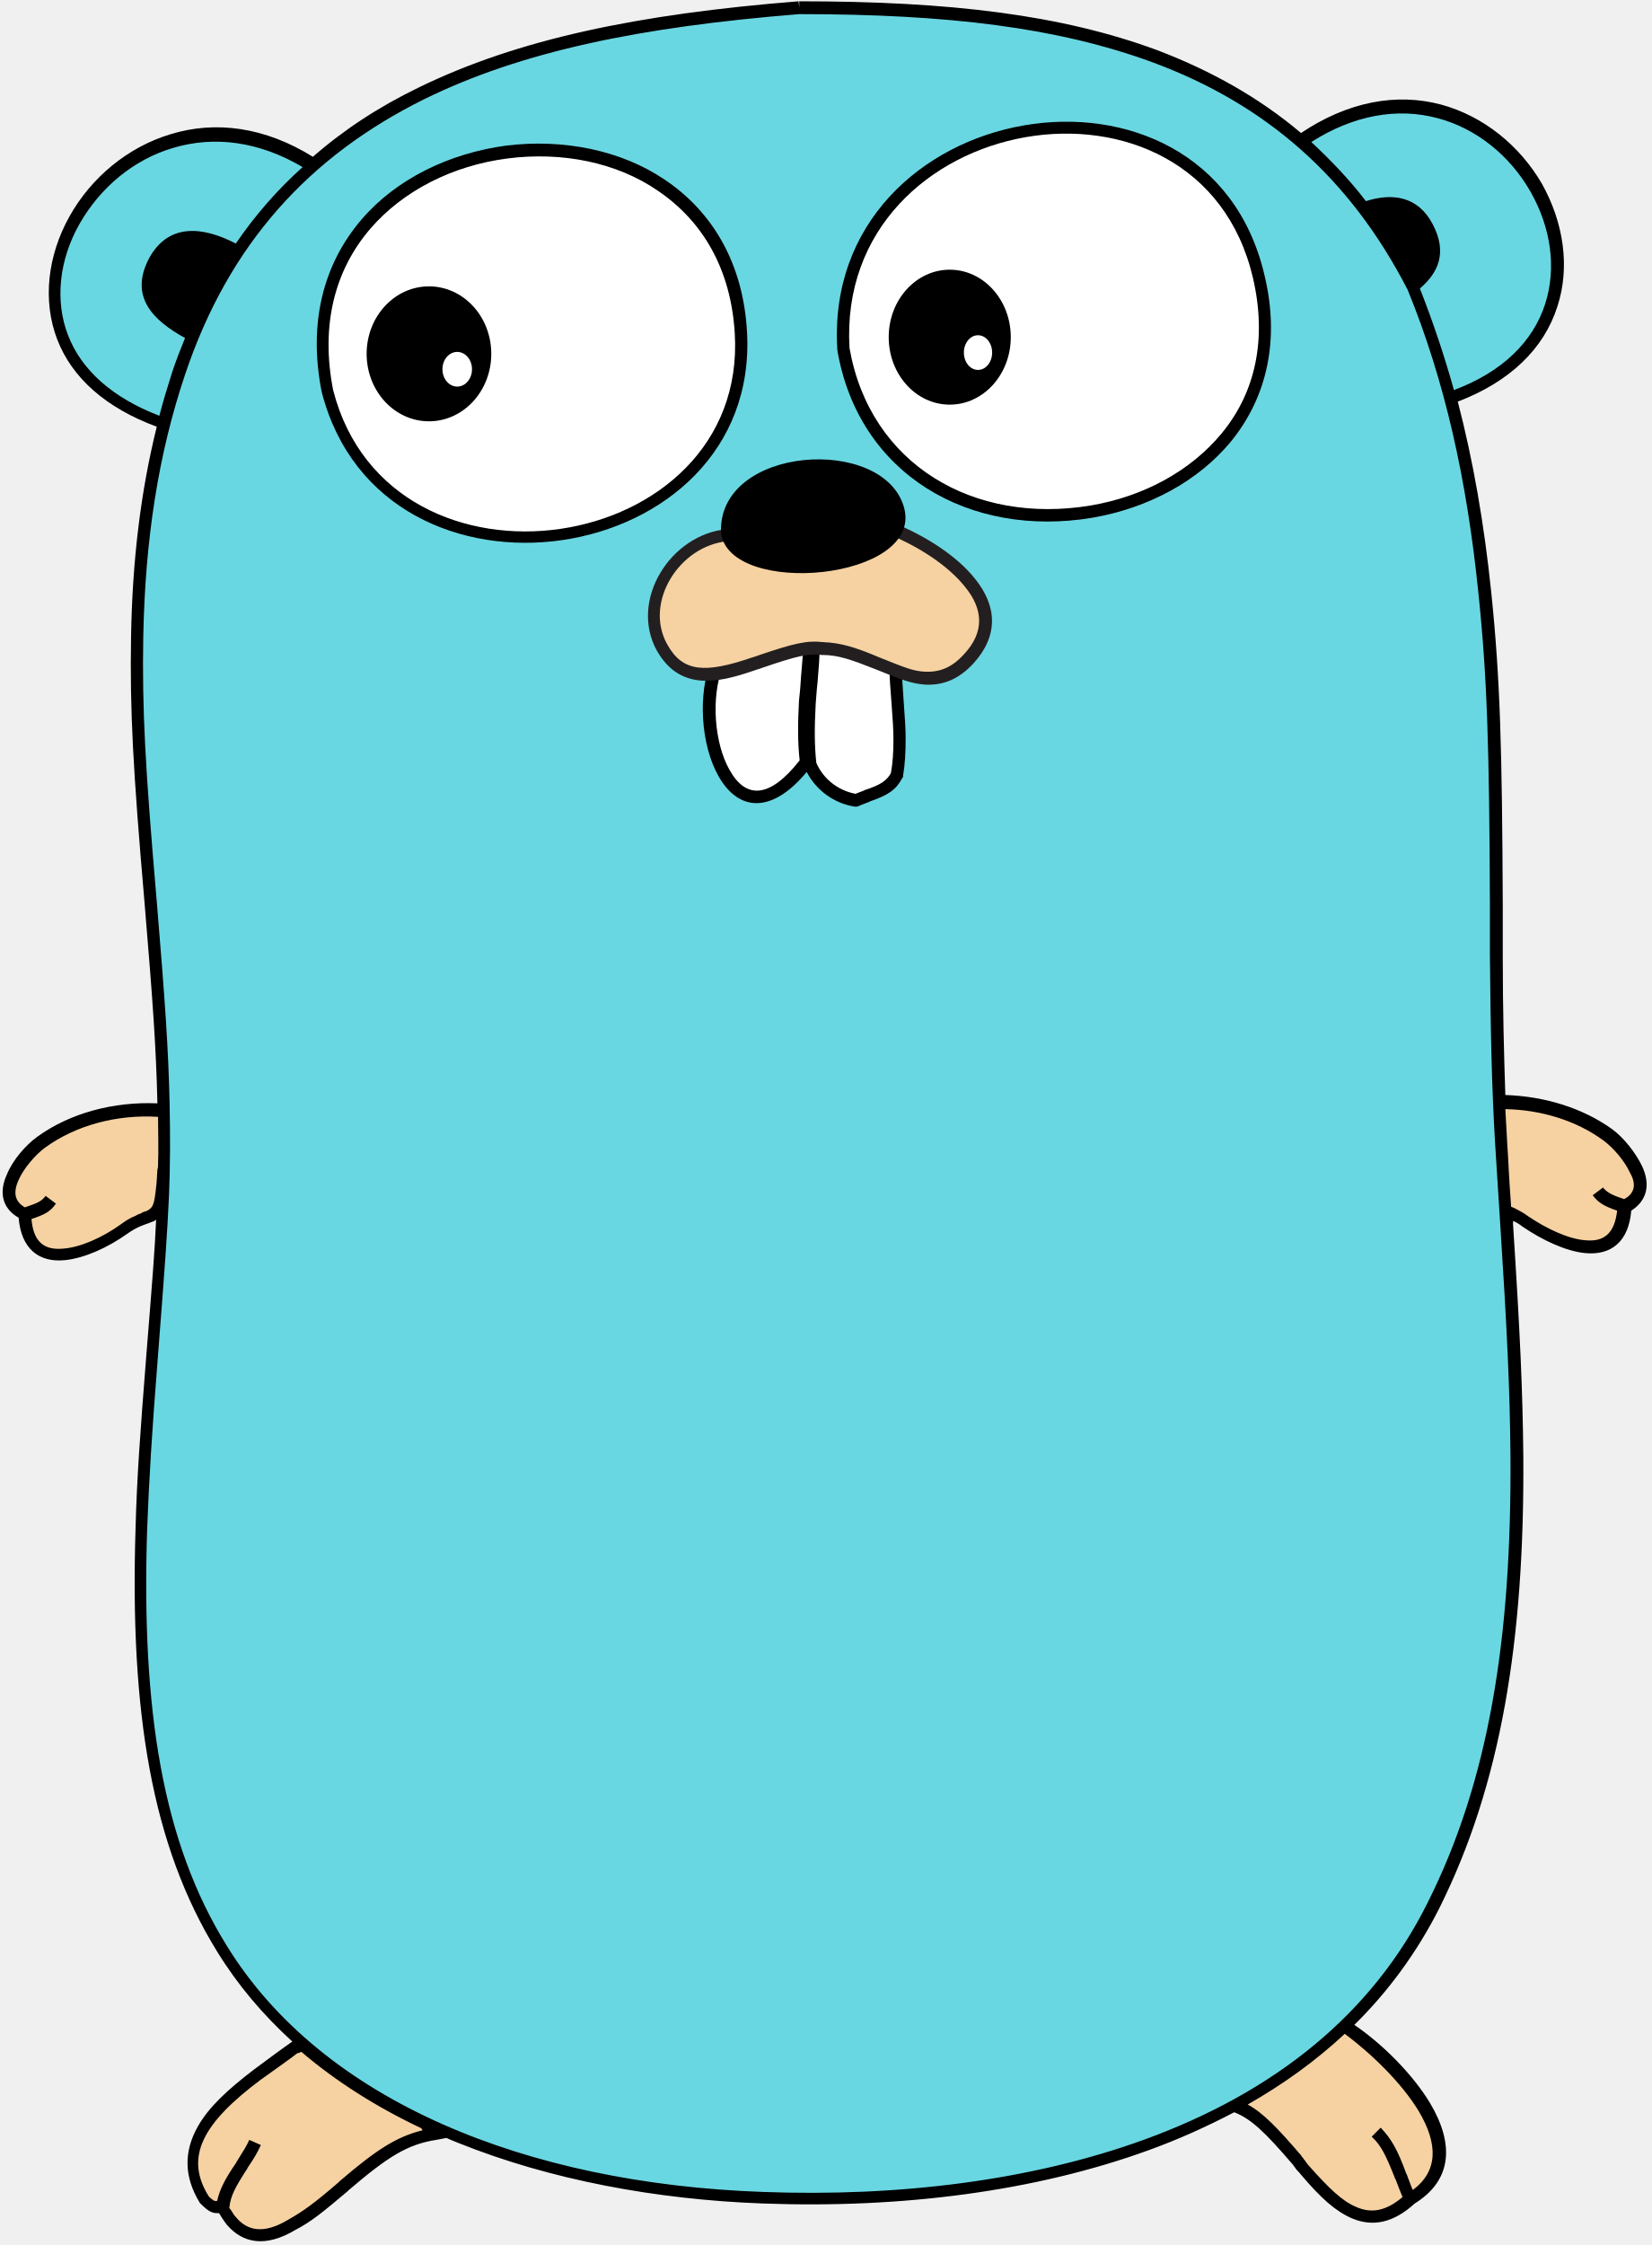
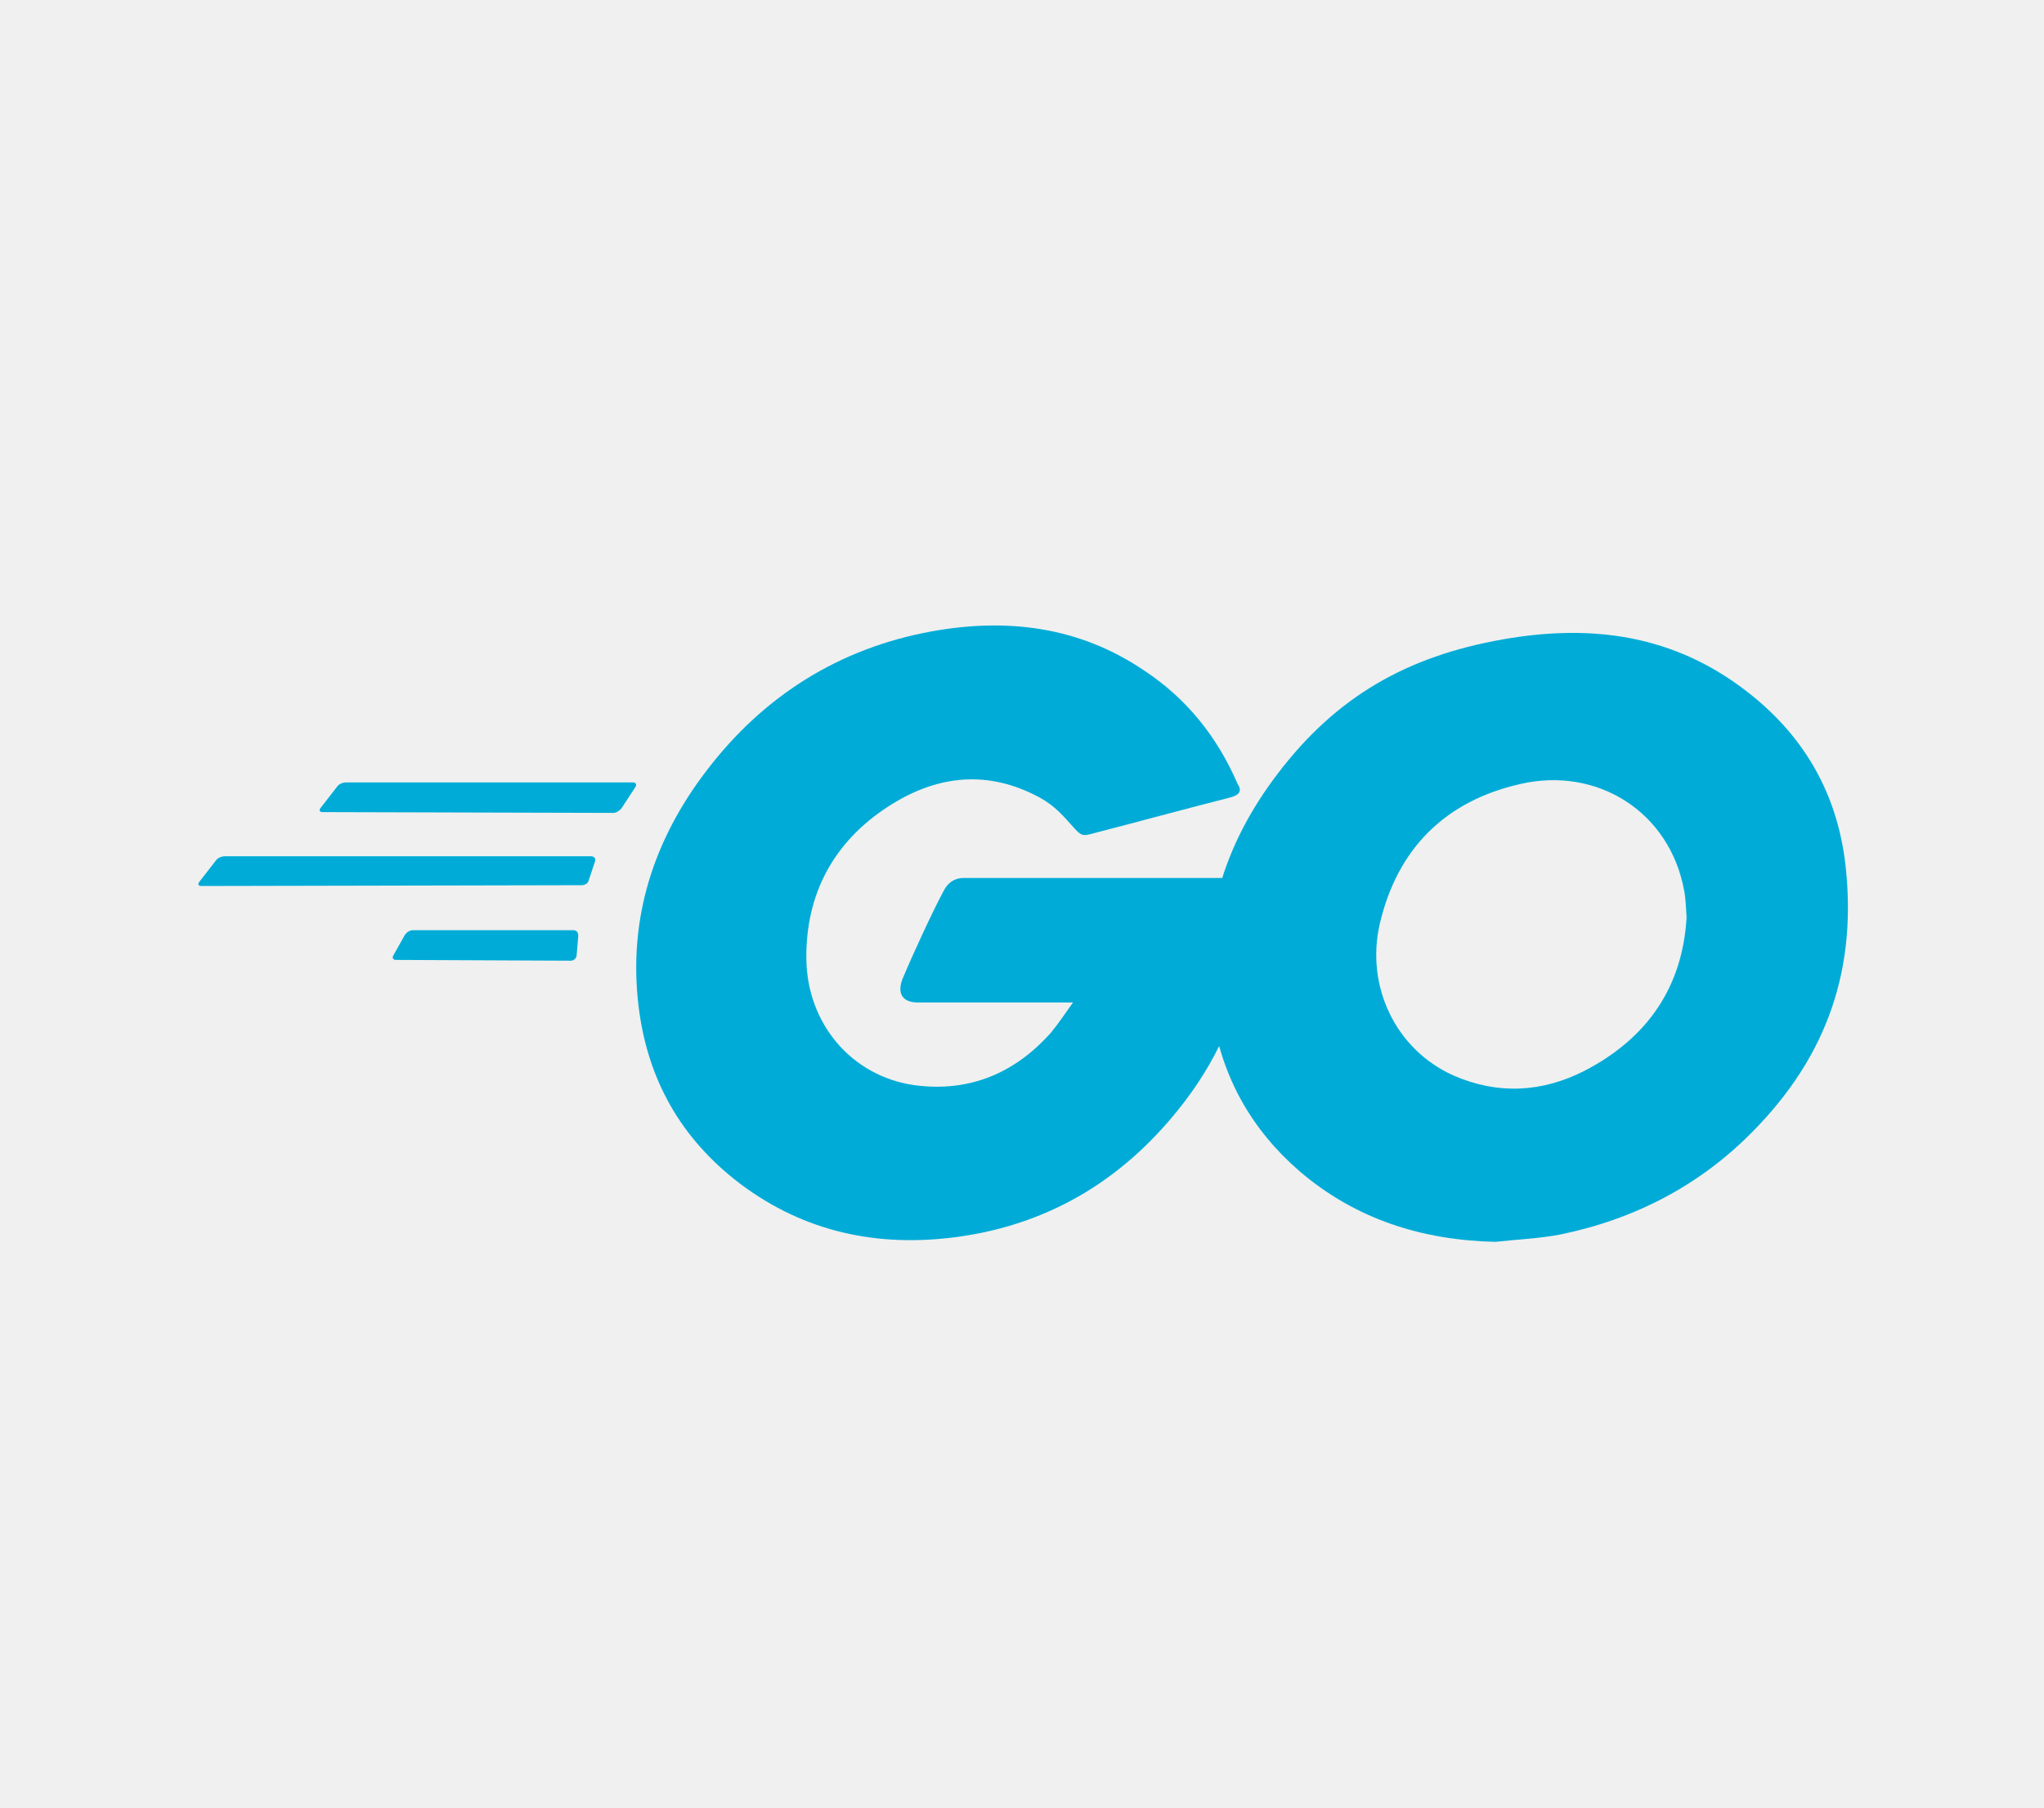
- <svg xmlns="http://www.w3.org/2000/svg" viewBox="0 0 256 348" preserveAspectRatio="xMidYMid meet">
-   <path d="M3.686 188.165c.498 10.26 10.758 5.479 15.34 2.291 4.383-3.088 5.678-.498 6.076-6.475.299-3.984.697-7.869.498-11.853-6.674-.598-13.846.996-19.325 4.98-2.888 1.992-8.068 8.567-2.59 11.057M208.187 314.272c7.869 4.881 22.313 19.624 10.459 26.796-11.356 10.36-17.73-11.456-27.692-14.444 4.283-5.877 9.662-11.256 17.233-12.352zM67.337 330.907c-9.264 1.395-14.444 9.762-22.213 14.046-7.272 4.283-10.061-1.395-10.659-2.59-1.095-.498-.996.498-2.789-1.295-6.773-10.659 6.973-18.428 14.145-23.708 9.961-1.992 16.237 6.674 21.516 13.547zM251.916 186.87c-.498 10.26-10.758 5.479-15.34 2.291-4.383-3.088-5.678-.498-6.076-6.475-.3-3.984-.698-7.869-.498-11.853 6.673-.598 13.845.996 19.324 4.98 2.79 1.992 8.069 8.567 2.59 11.057" fill="#F6D2A2" />
-   <path d="M224.722 61.759c35.561-12.551 7.77-61.26-23.21-39.745-20.32-17.432-48.31-20.62-77.696-20.62C95.03 3.687 67.636 8.966 48.511 25.7 17.63 5.777-10.858 53.59 25.4 65.644c-10.16 39.445 1.394 79.688-.2 119.831-1.494 36.06-10.957 84.37 9.065 116.744 17.034 27.692 53.69 37.554 83.873 38.65 38.549 1.394 85.266-8.069 103.993-45.423 17.93-35.561 12.95-79.888 10.659-118.238-2.291-38.749 1.992-78.095-8.069-115.45z" fill="#69D7E2" />
-   <path d="M254.605 180.794c-.996-2.092-2.888-4.483-4.681-5.778-4.582-3.287-10.46-5.08-16.536-5.279-.199-6.176-.398-12.95-.398-21.516v-7.77c-.1-24.504-.399-35.262-1.793-48.71-1.096-10.558-2.79-20.32-5.18-29.484 8.069-3.088 13.348-8.168 15.44-14.743 1.992-6.076.996-12.949-2.39-19.025-3.487-5.977-9.065-10.46-15.54-12.252-6.973-1.893-14.543-.498-21.815 4.382-6.475-5.478-13.945-9.662-22.313-12.85C164.557 2.292 147.325.2 123.916.2v.996l-.1-.996c-25.002 1.992-43.53 5.877-58.87 13.348-6.176 2.988-11.654 6.574-16.435 10.758-7.372-4.582-15.042-5.678-22.114-3.486-6.574 1.992-12.252 6.674-15.639 12.75-3.387 6.076-4.184 13.049-1.893 19.026 2.291 5.976 7.57 10.658 15.44 13.547-2.49 10.06-3.785 20.719-3.984 32.473-.2 11.455.298 20.62 2.091 41.338 1.295 15.44 1.793 22.512 1.993 31.079-6.774-.299-13.547 1.494-18.628 5.18-1.793 1.295-3.785 3.586-4.681 5.777-1.295 2.79-.797 5.28 1.793 6.774.398 4.781 3.088 6.972 7.172 6.574 2.988-.299 6.574-1.893 9.662-4.084a11.208 11.208 0 0 1 2.092-1.195c.299-.1.498-.2.797-.3 0 0 .597-.198.797-.298.298-.1.597-.2.796-.399-.199 4.682-.597 9.563-1.494 20.72-.996 12.55-1.494 19.424-1.693 27.094-.897 28.488 2.49 49.207 12.65 65.643 3.188 5.18 7.073 9.762 11.655 13.946-.897.597-4.682 3.387-5.877 4.283-4.184 3.188-7.072 5.877-8.766 8.865-2.191 3.885-2.191 7.77.299 11.854l.1.1.1.1c1.095 1.095 1.693 1.394 2.49 1.394H33.966c.1.2.2.299.3.498.298.498.597.896.896 1.295 2.49 2.889 5.976 3.586 10.658.797 2.49-1.295 4.283-2.79 8.068-5.977l.2-.2c6.076-5.179 9.064-7.071 13.547-7.769l1.594-.299c.597.3 1.195.499 1.892.797 14.145 5.678 30.58 8.766 47.216 9.364 21.516.797 42.235-1.893 59.766-8.268 4.682-1.693 9.065-3.686 13.249-5.877 2.59.996 4.78 3.088 8.965 7.969.199.2.199.2.298.398.2.2.2.3.3.399.198.299.497.498.696.797 3.288 3.884 5.48 5.777 7.97 6.873 3.286 1.394 6.474.697 9.761-2.291 5.778-3.586 6.176-9.164 2.39-15.54-2.689-4.482-7.37-9.164-11.753-12.152 5.18-5.08 9.662-11.156 13.148-18.03 9.563-19.125 13.249-41.438 13.05-70.126-.1-10.16-.499-19.025-1.594-35.96v-.497c.498.199.996.498 1.494.896 3.088 2.092 6.674 3.785 9.662 4.084 4.084.399 6.774-1.793 7.172-6.574 2.49-1.594 2.988-4.084 1.693-6.873zM222.93 18.328c5.977 1.594 11.157 5.778 14.344 11.356 3.188 5.578 4.084 11.854 2.291 17.432-1.892 5.877-6.674 10.559-14.145 13.348a162.04 162.04 0 0 0-5.279-15.739c2.889-2.49 4.283-5.578 1.992-9.96-2.29-4.384-6.275-4.882-10.36-3.587-2.59-3.387-5.478-6.375-8.466-9.164 6.574-4.184 13.348-5.379 19.623-3.686zM10.56 51.997c-2.092-5.38-1.395-11.754 1.793-17.332 3.187-5.579 8.367-9.961 14.543-11.754 6.375-1.893 13.248-.997 20.022 2.988a65.541 65.541 0 0 0-10.36 11.854c-5.18-2.69-10.459-3.188-13.447 2.29-3.088 5.878.498 9.563 5.578 12.352-.697 1.694-1.395 3.487-1.992 5.28-.698 2.191-1.395 4.482-1.992 6.773-7.272-2.789-12.053-7.072-14.145-12.451zm12.053 135.77c-.1 0-.698.199-.698.298-.298.1-.597.2-.896.399-.797.299-1.594.797-2.39 1.394-2.79 1.993-6.177 3.487-8.767 3.686-2.988.299-4.681-.996-4.98-4.582 2.092-.697 2.988-1.195 3.785-2.39l-1.594-1.196c-.597.797-1.195 1.096-2.988 1.693-.1 0-.1 0-.2.1-1.593-.897-1.892-2.291-.995-4.283.797-1.793 2.59-3.885 4.084-4.98 4.781-3.487 11.156-5.18 17.531-4.782 0 2.49.1 4.98 0 7.37 0 .3 0 .499-.1.798-.099 1.394-.099 1.992-.199 2.69-.298 2.888-.498 3.286-1.593 3.785zm30.082 150.312l-.2.2c-3.685 3.187-5.478 4.482-7.769 5.777-3.785 2.291-6.375 1.793-8.168-.398-.299-.3-.498-.698-.697-.997-.1-.1-.2-.298-.299-.398v-.1c.2-1.793.897-3.088 2.69-5.877.1-.1.1-.1.1-.199 1.095-1.594 1.593-2.49 2.091-3.586l-1.793-.797c-.398.897-.896 1.694-1.893 3.287-.1.1-.1.1-.1.2-1.792 2.59-2.59 4.183-2.988 5.976h-.1H33.27c-.2-.1-.498-.299-.896-.697-3.885-6.176-.797-11.455 7.968-18.03 1.096-.796 4.782-3.386 5.778-4.183.2 0 .398-.1.598-.2 5.378 4.583 11.654 8.567 18.627 11.854 0 .1.1.2.199.3-4.084.995-7.272 3.087-12.85 7.868zm167.247-10.857c3.088 5.18 2.988 9.363-.897 12.252-.298-.598-.498-1.295-.896-2.291 0-.1 0-.1-.1-.2-1.394-3.785-2.29-5.378-3.984-7.171l-1.395 1.394c1.494 1.395 2.192 2.889 3.586 6.375 0 .1 0 .1.1.2.498 1.294.797 2.091 1.096 2.789-2.59 2.191-4.881 2.59-7.272 1.494-2.092-.897-4.084-2.79-7.272-6.375-.199-.2-.398-.498-.597-.797-.1-.1-.2-.2-.3-.399-.198-.199-.198-.199-.298-.398-3.686-4.283-5.877-6.574-8.268-7.87 5.579-3.187 10.56-6.773 15.042-10.957 4.183 3.088 8.865 7.67 11.455 11.954zm1.394-32.274c-8.566 17.233-23.707 29.385-44.028 36.756-17.332 6.276-37.852 8.866-59.069 8.069-36.557-1.295-68.233-14.045-83.075-38.151-9.961-16.038-13.249-36.458-12.352-64.548.299-7.67.697-14.543 1.693-27.094 1.096-14.145 1.395-18.229 1.694-24.604.199-4.582.199-9.264.1-14.244-.2-8.766-.698-15.739-1.993-31.378-1.793-20.719-2.291-29.784-2.092-41.14.3-14.94 2.291-28.09 6.475-40.54C35.46 37.851 47.913 24.204 65.843 15.34 80.884 7.97 99.113 4.184 123.916 2.191c23.21 0 40.143 2.092 54.786 7.471 17.531 6.475 30.58 17.83 39.545 35.263 5.778 14.144 9.165 29.385 10.958 46.916 1.394 13.348 1.693 24.106 1.793 48.51v7.77c.1 12.053.298 20.52.797 28.987.199 3.287.298 4.682.796 12.551 1.096 16.934 1.495 25.7 1.594 35.86.2 28.588-3.387 50.602-12.85 69.429zm30.481-109.074c-.1 0-.199-.1-.298-.1-1.793-.597-2.391-.996-2.989-1.693l-1.594 1.195c.897 1.196 1.793 1.694 3.786 2.39-.399 3.587-2.092 4.882-4.98 4.583-2.59-.2-5.978-1.793-8.767-3.686-.797-.597-1.593-.996-2.39-1.394-.1 0-.2-.1-.3-.1-.398-5.478-.398-6.873-.597-9.762l-.299-5.379c5.579.1 11.057 1.793 15.24 4.881 1.495 1.096 3.288 3.188 4.085 4.98.996 1.694.797 3.188-.897 4.085z" />
-   <path d="M138.918 104.123c.1 5.08 1.096 10.658.199 16.037-1.395 2.59-3.984 2.89-6.275 3.885-3.188-.498-5.878-2.59-7.172-5.578-.797-6.076.199-11.854.498-17.93 0-.2 3.785.1 7.172 1.096 2.888.896 5.578 2.39 5.578 2.49zM110.728 104.521c-2.79 10.56 3.686 27.792 14.344 13.647-.797-5.977.1-11.754.398-17.631.1-.498-14.642 3.287-14.742 3.984z" fill="#FFF" />
-   <path d="M140.113 108.805c-.2-2.989-.299-4.184-.299-5.678v-.697l-.697-.2-12.551-3.884v-.698l-1.295.3h-.1v.099l-14.144 3.586-.498.1-.2.497c-2.191 5.28-1.693 13.249 1.096 18.13 3.188 5.578 8.367 5.677 13.647-.698a10.192 10.192 0 0 0 7.47 5.38h.3l.298-.1c.399-.2.797-.3 1.495-.598.1 0 .1 0 .199-.1 2.888-.996 4.084-1.793 5.08-3.685l.1-.1v-.199c.298-1.793.398-3.686.398-5.777 0-1.495-.1-2.89-.299-5.678zm-15.938-3.686c-.1 1.793-.199 2.49-.298 3.486-.2 3.686-.2 6.475.1 9.264-4.683 5.977-8.368 5.977-10.858 1.494-2.391-4.183-2.89-11.256-1.096-15.937l12.55-3.188c-.099 1.295-.198 2.59-.398 4.881zm13.946 14.743c-.697 1.195-1.594 1.793-3.985 2.59-.1 0-.1 0-.199.099-.597.2-.996.398-1.295.498-2.69-.498-4.98-2.291-6.076-4.781-.299-2.69-.299-5.479-.1-9.164.1-.997.1-1.694.3-3.487.198-2.29.298-3.685.298-4.98l10.858 3.287c0 1.295.1 2.49.299 5.08.199 2.69.298 4.084.298 5.678 0 1.892-.1 3.586-.398 5.18z" />
-   <g transform="translate(48.476 21.976)">
-     <path d="M2.291 38.749c9.164 35.66 66.241 26.496 64.05-9.264C63.75-13.348-6.475-5.08 2.29 38.749" fill="#FFF" />
-     <path d="M67.337 29.385c-.598-10.36-5.18-18.428-12.75-23.508C47.813 1.295 38.848-.498 29.983.597 21.118 1.794 12.949 5.778 7.57 12.054 1.594 19.026-.697 28.19 1.395 38.749l.896-.2-.896.2c9.363 36.656 68.133 27.791 65.942-9.364zM3.187 38.55c-1.992-10.06.2-18.627 5.778-25.102 5.08-5.877 12.75-9.761 21.217-10.857 8.467-1.096 16.934.598 23.31 4.98 7.071 4.782 11.355 12.253 11.952 22.114 2.092 34.764-53.391 43.132-62.256 8.865z" />
-     <ellipse cx="18.03" cy="32.872" rx="9.662" ry="10.459" />
-     <ellipse fill="#FFF" cx="22.412" cy="35.262" rx="2.291" ry="2.689" />
-   </g>
-   <g transform="translate(129.618 18.098)">
-     <path d="M1.195 35.96C8.268 76.9 75.206 66.042 65.544 24.803 56.878-12.252-1.196-1.992 1.195 35.96" fill="#FFF" />
-     <path d="M66.44 24.604C57.575-13.547-2.19-3.088.2 36.059v.1c3.286 19.324 20.52 29.186 39.545 25.998C48.41 60.663 56.18 56.48 61.26 50.304c5.578-6.874 7.57-15.739 5.18-25.7zm-6.673 24.504c-4.782 5.778-12.053 9.762-20.321 11.157-18.03 2.988-34.167-6.276-37.354-24.405C-.1-.996 56.28-10.858 64.647 25.002c2.192 9.463.399 17.731-4.88 24.106z" />
-     <ellipse cx="17.631" cy="34.167" rx="9.463" ry="10.459" />
-     <ellipse fill="#FFF" cx="22.014" cy="36.557" rx="2.191" ry="2.689" />
-   </g>
-   <g>
-     <path d="M112.785 83.002c-7.87.697-14.245 9.961-10.16 17.332 5.378 9.762 17.431-.896 24.902.1 8.666.2 15.739 9.164 22.612 1.594 7.67-8.368-3.287-16.536-11.954-20.122l-25.4 1.096z" fill="#F6D2A2" />
-     <path d="M151.135 89.676c-2.69-3.387-7.371-6.475-12.452-8.567l-.199-.1h-.199l-25.5.997c-8.866.797-15.24 11.057-10.958 18.826 1.694 2.989 3.985 4.483 7.073 4.682 2.29.1 4.682-.398 8.367-1.693.299-.1.697-.2 1.195-.399 4.981-1.693 6.973-2.191 8.965-1.892h.1c2.39 0 4.383.697 8.168 2.191 4.184 1.693 5.479 2.192 7.57 2.39 2.89.2 5.38-.796 7.67-3.286 3.885-4.284 3.686-8.866.2-13.149zm-1.694 11.754c-1.892 2.092-3.785 2.79-6.076 2.69-1.793-.1-2.988-.598-6.973-2.192-3.984-1.693-6.175-2.29-8.765-2.39-2.49-.3-4.582.199-9.862 1.992-.498.199-.896.299-1.195.398-7.272 2.49-10.758 2.291-13.149-2.092-3.586-6.474 1.893-15.24 9.364-15.937l25.201-.997c4.782 1.993 9.065 4.881 11.555 7.97 2.988 3.585 3.088 7.171-.1 10.558z" fill="#231F20" />
-     <path d="M140.178 78.719c-3.088-11.356-28.987-9.662-28.39 3.885 1.295 10.06 31.378 7.37 28.39-3.885z" />
+ <svg xmlns="http://www.w3.org/2000/svg" version="1.1" id="Layer_1" x="0" y="0" viewBox="0 0 254.5 225" xml:space="preserve">
+   <style>.st4{fill:#00acd7}</style>
+   <path class="st4" d="M40.2 101.1c-.4 0-.5-.2-.3-.5l2.1-2.7c.2-.3.7-.5 1.1-.5h35.7c.4 0 .5.3.3.6l-1.7 2.6c-.2.3-.7.6-1 .6l-36.2-.1zM25.1 110.3c-.4 0-.5-.2-.3-.5l2.1-2.7c.2-.3.7-.5 1.1-.5h45.6c.4 0 .6.3.5.6l-.8 2.4c-.1.4-.5.6-.9.6l-47.3.1zM49.3 119.5c-.4 0-.5-.3-.3-.6l1.4-2.5c.2-.3.6-.6 1-.6h20c.4 0 .6.3.6.7l-.2 2.4c0 .4-.4.7-.7.7l-21.8-.1z" />
+   <g id="CXHf1q_3_">
+     <path class="st4" d="M153.1 99.3c-6.3 1.6-10.6 2.8-16.8 4.4-1.5.4-1.6.5-2.9-1-1.5-1.7-2.6-2.8-4.7-3.8-6.3-3.1-12.4-2.2-18.1 1.5-6.8 4.4-10.3 10.9-10.2 19 .1 8 5.6 14.6 13.5 15.7 6.8.9 12.5-1.5 17-6.6.9-1.1 1.7-2.3 2.7-3.7h-19.3c-2.1 0-2.6-1.3-1.9-3 1.3-3.1 3.7-8.3 5.1-10.9.3-.6 1-1.6 2.5-1.6h36.4c-.2 2.7-.2 5.4-.6 8.1-1.1 7.2-3.8 13.8-8.2 19.6-7.2 9.5-16.6 15.4-28.5 17-9.8 1.3-18.9-.6-26.9-6.6-7.4-5.6-11.6-13-12.7-22.2-1.3-10.9 1.9-20.7 8.5-29.3 7.1-9.3 16.5-15.2 28-17.3 9.4-1.7 18.4-.6 26.5 4.9 5.3 3.5 9.1 8.3 11.6 14.1.6.9.2 1.4-1 1.7z" />
+     <path class="st4" d="M186.2 154.6c-9.1-.2-17.4-2.8-24.4-8.8-5.9-5.1-9.6-11.6-10.8-19.3-1.8-11.3 1.3-21.3 8.1-30.2 7.3-9.6 16.1-14.6 28-16.7 10.2-1.8 19.8-.8 28.5 5.1 7.9 5.4 12.8 12.7 14.1 22.3 1.7 13.5-2.2 24.5-11.5 33.9-6.6 6.7-14.7 10.9-24 12.8-2.7.5-5.4.6-8 .9zm23.8-40.4c-.1-1.3-.1-2.3-.3-3.3-1.8-9.9-10.9-15.5-20.4-13.3-9.3 2.1-15.3 8-17.5 17.4-1.8 7.8 2 15.7 9.2 18.9 5.5 2.4 11 2.1 16.3-.6 7.9-4.1 12.2-10.5 12.7-19.1z" />
  </g>
</svg>
